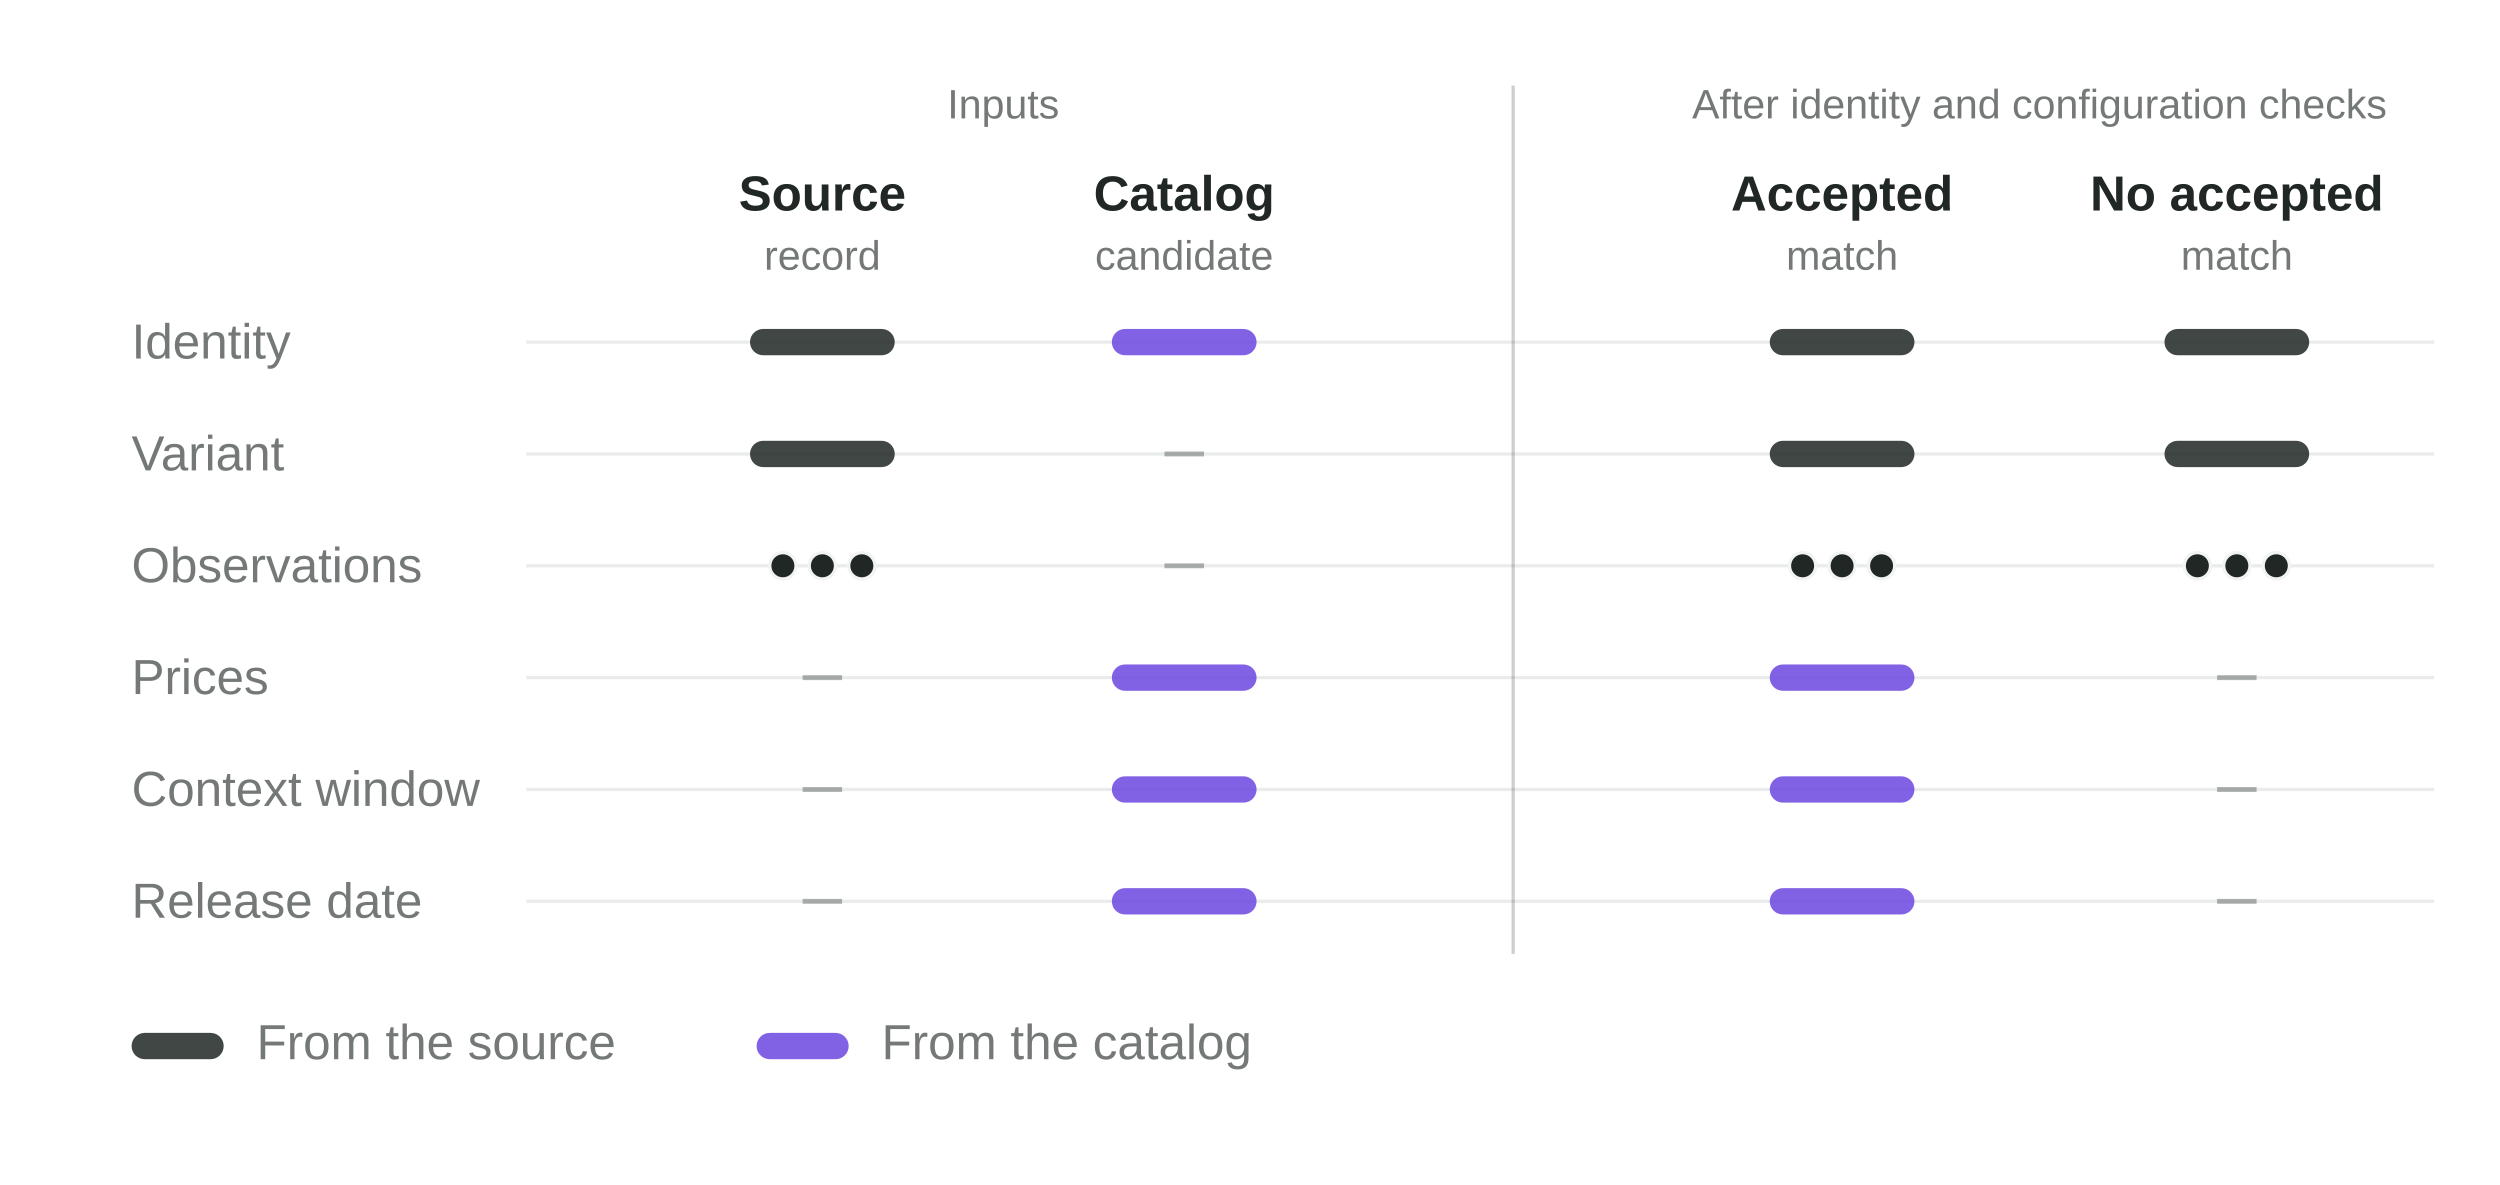
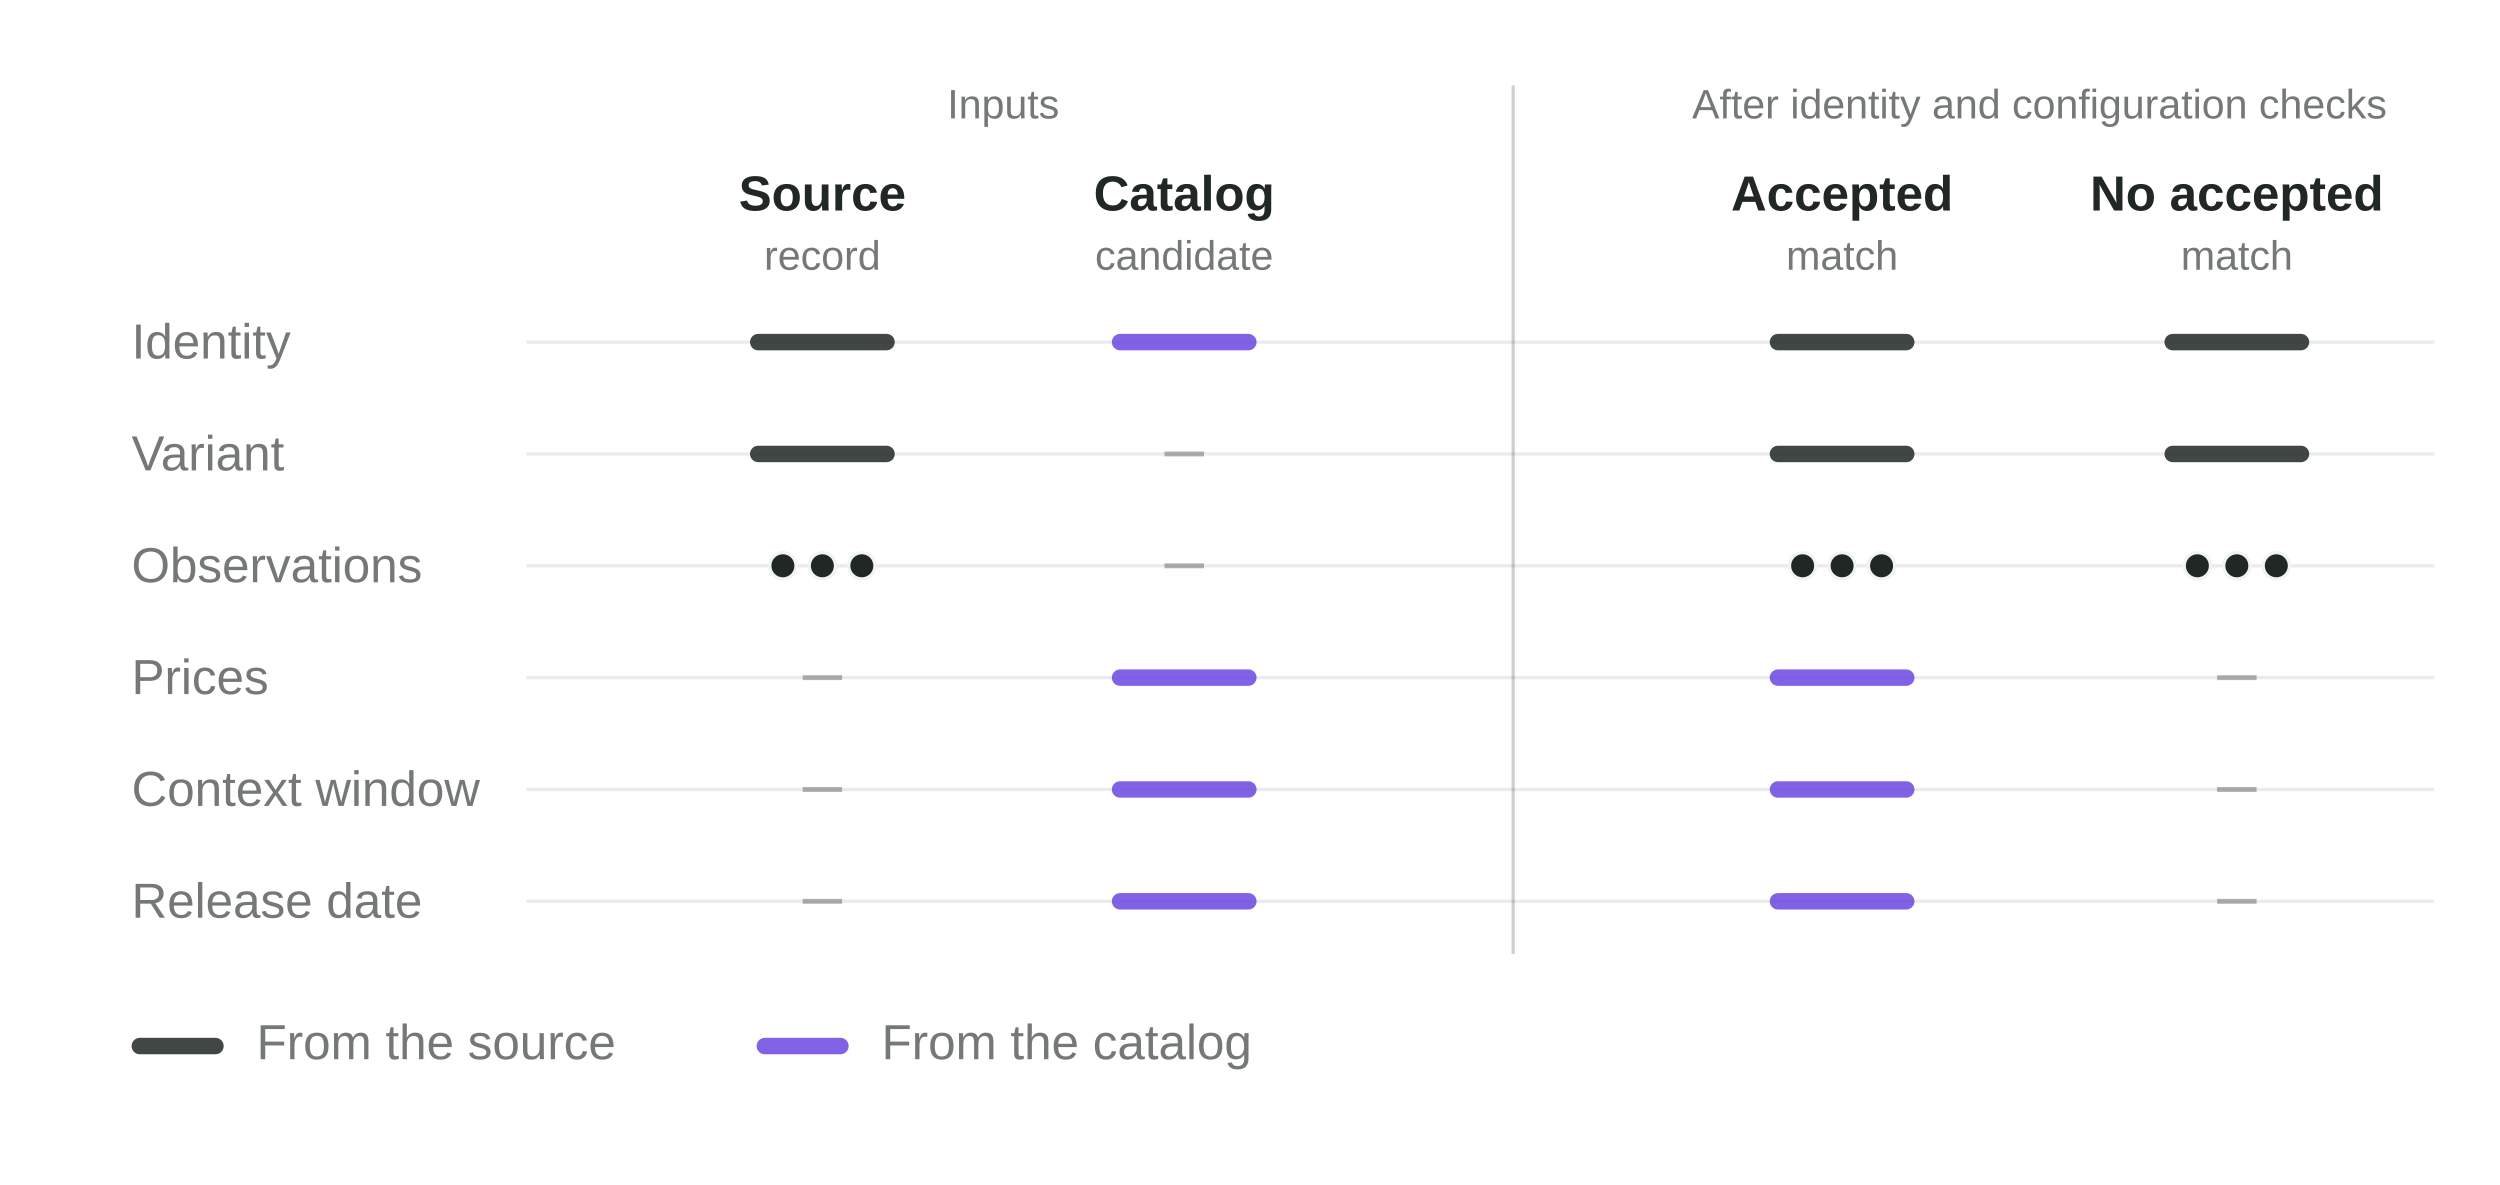
<svg xmlns="http://www.w3.org/2000/svg" viewBox="0 0 760 360" role="img" aria-labelledby="title desc">
  <style>
text{font-family:"Avenir Next","Segoe UI",Arial,sans-serif;font-size:15px;fill:#202724}
.num{font-family:"SFMono-Regular","SF Mono",Menlo,Consolas,monospace;font-size:14px}
.small{font-size:12.5px}.big{font-size:18px}.strong{font-weight:600}
.muted{fill-opacity:.62}.faint{opacity:.4}.half{opacity:.5}
.grid{fill:none;stroke:#202724;stroke-opacity:.09}
.guide{fill:none;stroke:#202724;stroke-opacity:.22}
.axis{fill:none;stroke:#202724;stroke-opacity:.34}
.ink{fill:#202724}.ink-line{fill:none;stroke:#202724}.ink-wash{fill:#202724;fill-opacity:.08}
.ring{stroke:#f2f4f2;stroke-width:2;paint-order:stroke}.gap{stroke:#f2f4f2;stroke-width:2}
.violet{fill:#6b47e0}.violet-line{fill:none;stroke:#6b47e0}.violet-wash{fill:#6b47e0;fill-opacity:.14}
.rose{fill:#c93f78}.rose-line{fill:none;stroke:#c93f78}.rose-wash{fill:#c93f78;fill-opacity:.14}
.amber{fill:#a8740c}.amber-line{fill:none;stroke:#a8740c}.amber-wash{fill:#a8740c;fill-opacity:.16}
.h0{stop-color:#3557e6}.h1{stop-color:#6b47e0}.h2{stop-color:#d9467f}
.land0{stop-color:#6b47e0;stop-opacity:.12}.land1{stop-color:#6b47e0;stop-opacity:.01}
.halo{opacity:0}
.m{font-size:1.12em}.mr,.mi,.mb{font-family:"KaTeX_Main","Latin Modern Roman","STIX Two Text","Cambria","Times New Roman",serif;font-style:normal;font-weight:400}.mb{font-weight:700}.mi{font-family:"KaTeX_Math","Latin Modern Math","STIX Two Text","Cambria Math","Times New Roman",serif;font-style:italic}
@media (prefers-color-scheme:dark){
text{fill:#f2f3ed}.muted{fill-opacity:.58}
.grid{stroke:#f2f3ed;stroke-opacity:.08}.guide{stroke:#f2f3ed;stroke-opacity:.2}.axis{stroke:#f2f3ed;stroke-opacity:.3}
.ink{fill:#f2f3ed}.ink-line{stroke:#f2f3ed}.ink-wash{fill:#f2f3ed;fill-opacity:.1}
.ring{stroke:#0b1016}.gap{stroke:#0b1016}
.violet{fill:#8f6bff}.violet-line{stroke:#8f6bff}.violet-wash{fill:#8f6bff;fill-opacity:.22}
.rose{fill:#e06296}.rose-line{stroke:#e06296}.rose-wash{fill:#e06296;fill-opacity:.2}
.amber{fill:#b98b24}.amber-line{stroke:#b98b24}.amber-wash{fill:#b98b24;fill-opacity:.22}
.h0{stop-color:#4a72ff}.h1{stop-color:#8f6bff}.h2{stop-color:#ff92bd}
.land0{stop-color:#6f8cff;stop-opacity:.16}.land1{stop-color:#6f8cff;stop-opacity:.02}
.halo{opacity:.55}
}
</style>
  <defs>
    <filter id="glow" x="-1" y="-1" width="3" height="3">
      <feGaussianBlur stdDeviation="3" />
    </filter>
    <marker id="tip-ink" viewBox="0 0 10 10" refX="8" refY="5" markerWidth="6" markerHeight="6" orient="auto-start-reverse">
      <path class="ink" d="M0 0L10 5L0 10Z" />
    </marker>
    <marker id="tip-violet" viewBox="0 0 10 10" refX="8" refY="5" markerWidth="6" markerHeight="6" orient="auto-start-reverse">
      <path class="violet" d="M0 0L10 5L0 10Z" />
    </marker>
    <marker id="tip-rose" viewBox="0 0 10 10" refX="8" refY="5" markerWidth="6" markerHeight="6" orient="auto-start-reverse">
      <path class="rose" d="M0 0L10 5L0 10Z" />
    </marker>
    <marker id="tip-amber" viewBox="0 0 10 10" refX="8" refY="5" markerWidth="6" markerHeight="6" orient="auto-start-reverse">
      <path class="amber" d="M0 0L10 5L0 10Z" />
    </marker>
  </defs>
  <text class="small muted" x="305" y="36" text-anchor="middle">Inputs</text>
  <text class="small muted" x="620" y="36" text-anchor="middle">After identity and configuration checks</text>
  <path class="guide" d="M460 26L460 290" />
  <text class="strong" x="250" y="64" text-anchor="middle">Source</text>
  <text class="small muted" x="250" y="82" text-anchor="middle">record</text>
  <text class="strong" x="360" y="64" text-anchor="middle">Catalog</text>
  <text class="small muted" x="360" y="82" text-anchor="middle">candidate</text>
  <text class="strong" x="560" y="64" text-anchor="middle">Accepted</text>
  <text class="small muted" x="560" y="82" text-anchor="middle">match</text>
  <text class="strong" x="680" y="64" text-anchor="middle">No accepted</text>
  <text class="small muted" x="680" y="82" text-anchor="middle">match</text>
  <text class="muted" x="40" y="109">Identity</text>
  <path class="grid" d="M160 104L740 104" />
-   <rect class="ink" x="228" y="100" width="44" height="8" rx="4" opacity=".85" />
-   <rect class="violet" x="338" y="100" width="44" height="8" rx="4" opacity=".85" />
-   <rect class="ink" x="538" y="100" width="44" height="8" rx="4" opacity=".85" />
-   <rect class="ink" x="658" y="100" width="44" height="8" rx="4" opacity=".85" />
+   <rect class="ink" x="228" y="101.5" width="44" height="5" rx="2.5" opacity=".85" />
+   <rect class="violet" x="338" y="101.5" width="44" height="5" rx="2.5" opacity=".85" />
+   <rect class="ink" x="538" y="101.5" width="44" height="5" rx="2.5" opacity=".85" />
+   <rect class="ink" x="658" y="101.5" width="44" height="5" rx="2.5" opacity=".85" />
  <text class="muted" x="40" y="143">Variant</text>
  <path class="grid" d="M160 138L740 138" />
-   <rect class="ink" x="228" y="134" width="44" height="8" rx="4" opacity=".85" />
+   <rect class="ink" x="228" y="135.5" width="44" height="5" rx="2.5" opacity=".85" />
  <path class="axis" d="M354 138L366 138" stroke-width="1.5" />
-   <rect class="ink" x="538" y="134" width="44" height="8" rx="4" opacity=".85" />
-   <rect class="ink" x="658" y="134" width="44" height="8" rx="4" opacity=".85" />
+   <rect class="ink" x="538" y="135.5" width="44" height="5" rx="2.5" opacity=".85" />
+   <rect class="ink" x="658" y="135.5" width="44" height="5" rx="2.5" opacity=".85" />
  <text class="muted" x="40" y="177">Observations</text>
  <path class="grid" d="M160 172L740 172" />
  <g>
    <circle class="ink halo" cx="238" cy="172" r="5.5" filter="url(#glow)" />
    <circle class="ink ring" cx="238" cy="172" r="3.5" />
  </g>
  <g>
    <circle class="ink halo" cx="250" cy="172" r="5.5" filter="url(#glow)" />
    <circle class="ink ring" cx="250" cy="172" r="3.5" />
  </g>
  <g>
    <circle class="ink halo" cx="262" cy="172" r="5.5" filter="url(#glow)" />
    <circle class="ink ring" cx="262" cy="172" r="3.5" />
  </g>
  <path class="axis" d="M354 172L366 172" stroke-width="1.5" />
  <g>
    <circle class="ink halo" cx="548" cy="172" r="5.5" filter="url(#glow)" />
    <circle class="ink ring" cx="548" cy="172" r="3.5" />
  </g>
  <g>
    <circle class="ink halo" cx="560" cy="172" r="5.5" filter="url(#glow)" />
    <circle class="ink ring" cx="560" cy="172" r="3.5" />
  </g>
  <g>
    <circle class="ink halo" cx="572" cy="172" r="5.5" filter="url(#glow)" />
    <circle class="ink ring" cx="572" cy="172" r="3.5" />
  </g>
  <g>
    <circle class="ink halo" cx="668" cy="172" r="5.5" filter="url(#glow)" />
    <circle class="ink ring" cx="668" cy="172" r="3.5" />
  </g>
  <g>
    <circle class="ink halo" cx="680" cy="172" r="5.5" filter="url(#glow)" />
    <circle class="ink ring" cx="680" cy="172" r="3.5" />
  </g>
  <g>
    <circle class="ink halo" cx="692" cy="172" r="5.5" filter="url(#glow)" />
    <circle class="ink ring" cx="692" cy="172" r="3.5" />
  </g>
  <text class="muted" x="40" y="211">Prices</text>
  <path class="grid" d="M160 206L740 206" />
  <path class="axis" d="M244 206L256 206" stroke-width="1.5" />
-   <rect class="violet" x="338" y="202" width="44" height="8" rx="4" opacity=".85" />
-   <rect class="violet" x="538" y="202" width="44" height="8" rx="4" opacity=".85" />
+   <rect class="violet" x="338" y="203.5" width="44" height="5" rx="2.5" opacity=".85" />
+   <rect class="violet" x="538" y="203.5" width="44" height="5" rx="2.5" opacity=".85" />
  <path class="axis" d="M674 206L686 206" stroke-width="1.5" />
  <text class="muted" x="40" y="245">Context window</text>
  <path class="grid" d="M160 240L740 240" />
  <path class="axis" d="M244 240L256 240" stroke-width="1.5" />
-   <rect class="violet" x="338" y="236" width="44" height="8" rx="4" opacity=".85" />
-   <rect class="violet" x="538" y="236" width="44" height="8" rx="4" opacity=".85" />
+   <rect class="violet" x="338" y="237.5" width="44" height="5" rx="2.5" opacity=".85" />
+   <rect class="violet" x="538" y="237.5" width="44" height="5" rx="2.5" opacity=".85" />
  <path class="axis" d="M674 240L686 240" stroke-width="1.5" />
  <text class="muted" x="40" y="279">Release date</text>
  <path class="grid" d="M160 274L740 274" />
  <path class="axis" d="M244 274L256 274" stroke-width="1.5" />
-   <rect class="violet" x="338" y="270" width="44" height="8" rx="4" opacity=".85" />
-   <rect class="violet" x="538" y="270" width="44" height="8" rx="4" opacity=".85" />
+   <rect class="violet" x="338" y="271.5" width="44" height="5" rx="2.5" opacity=".85" />
+   <rect class="violet" x="538" y="271.5" width="44" height="5" rx="2.5" opacity=".85" />
  <path class="axis" d="M674 274L686 274" stroke-width="1.5" />
-   <rect class="ink" x="40" y="314" width="28" height="8" rx="4" opacity=".85" />
+   <rect class="ink" x="40" y="315.5" width="28" height="5" rx="2.5" opacity=".85" />
  <text class="muted" x="78" y="322">From the source</text>
-   <rect class="violet" x="230" y="314" width="28" height="8" rx="4" opacity=".85" />
+   <rect class="violet" x="230" y="315.5" width="28" height="5" rx="2.5" opacity=".85" />
  <text class="muted" x="268" y="322">From the catalog</text>
</svg>
